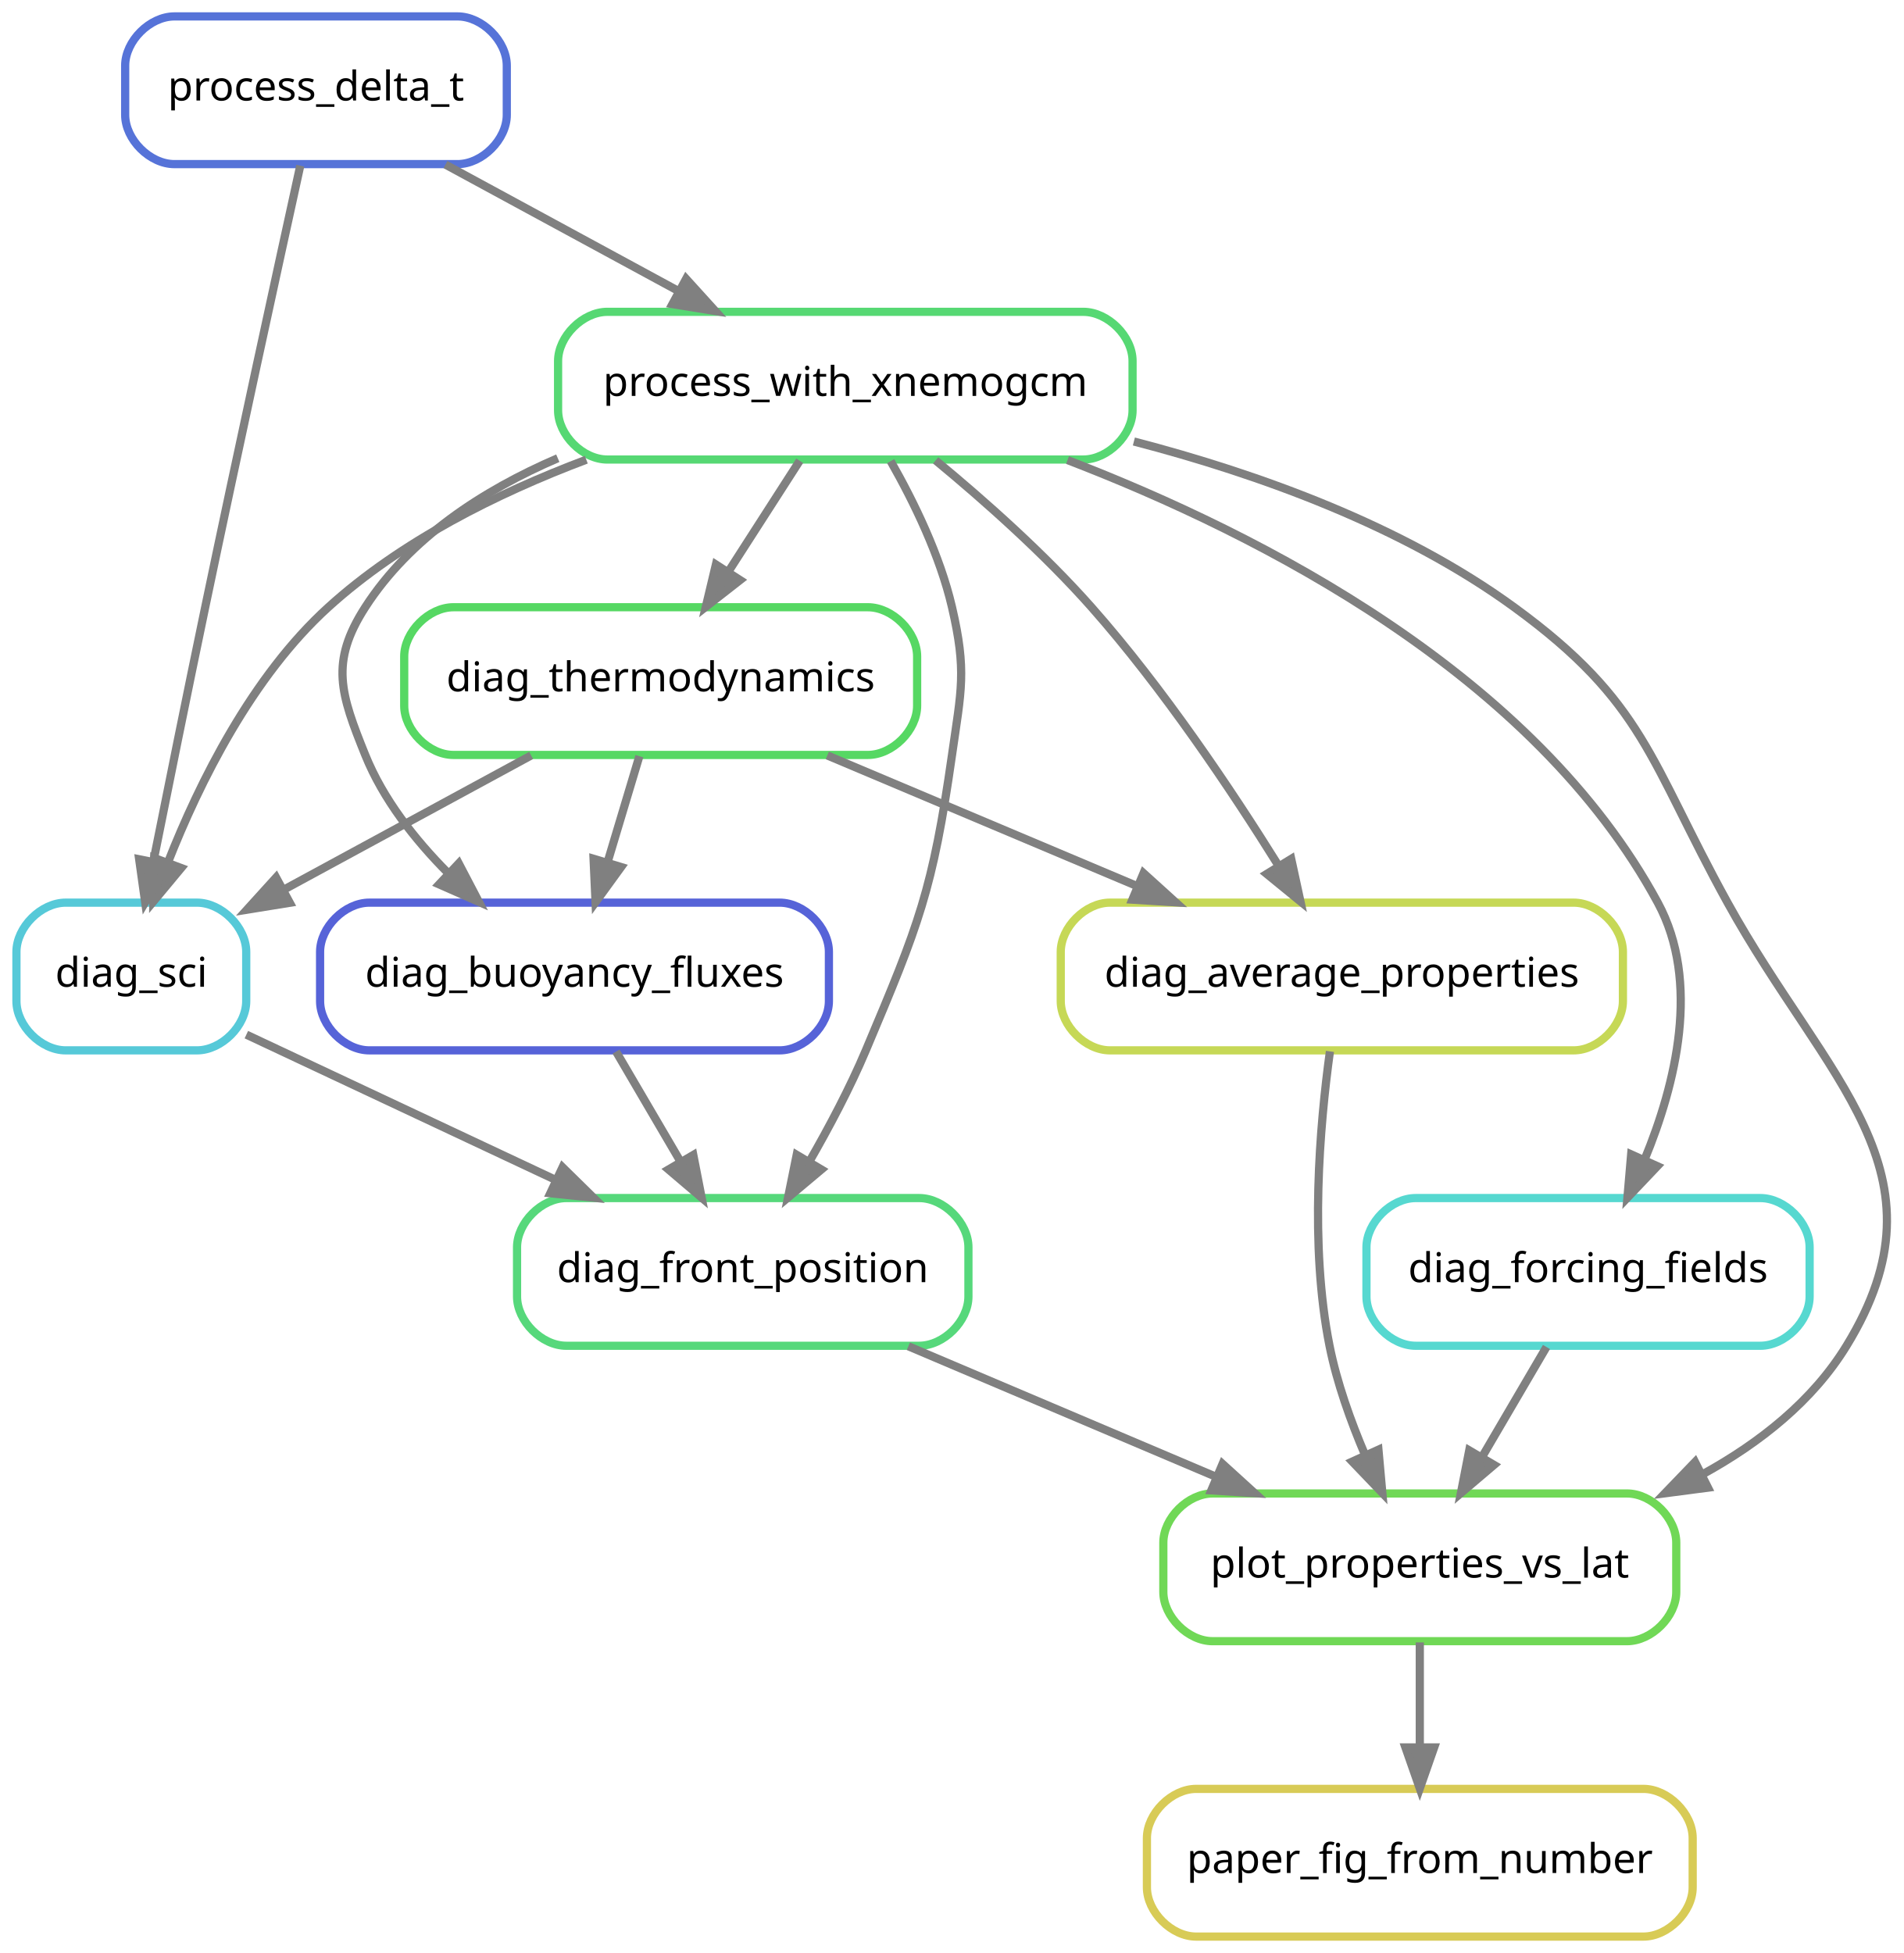
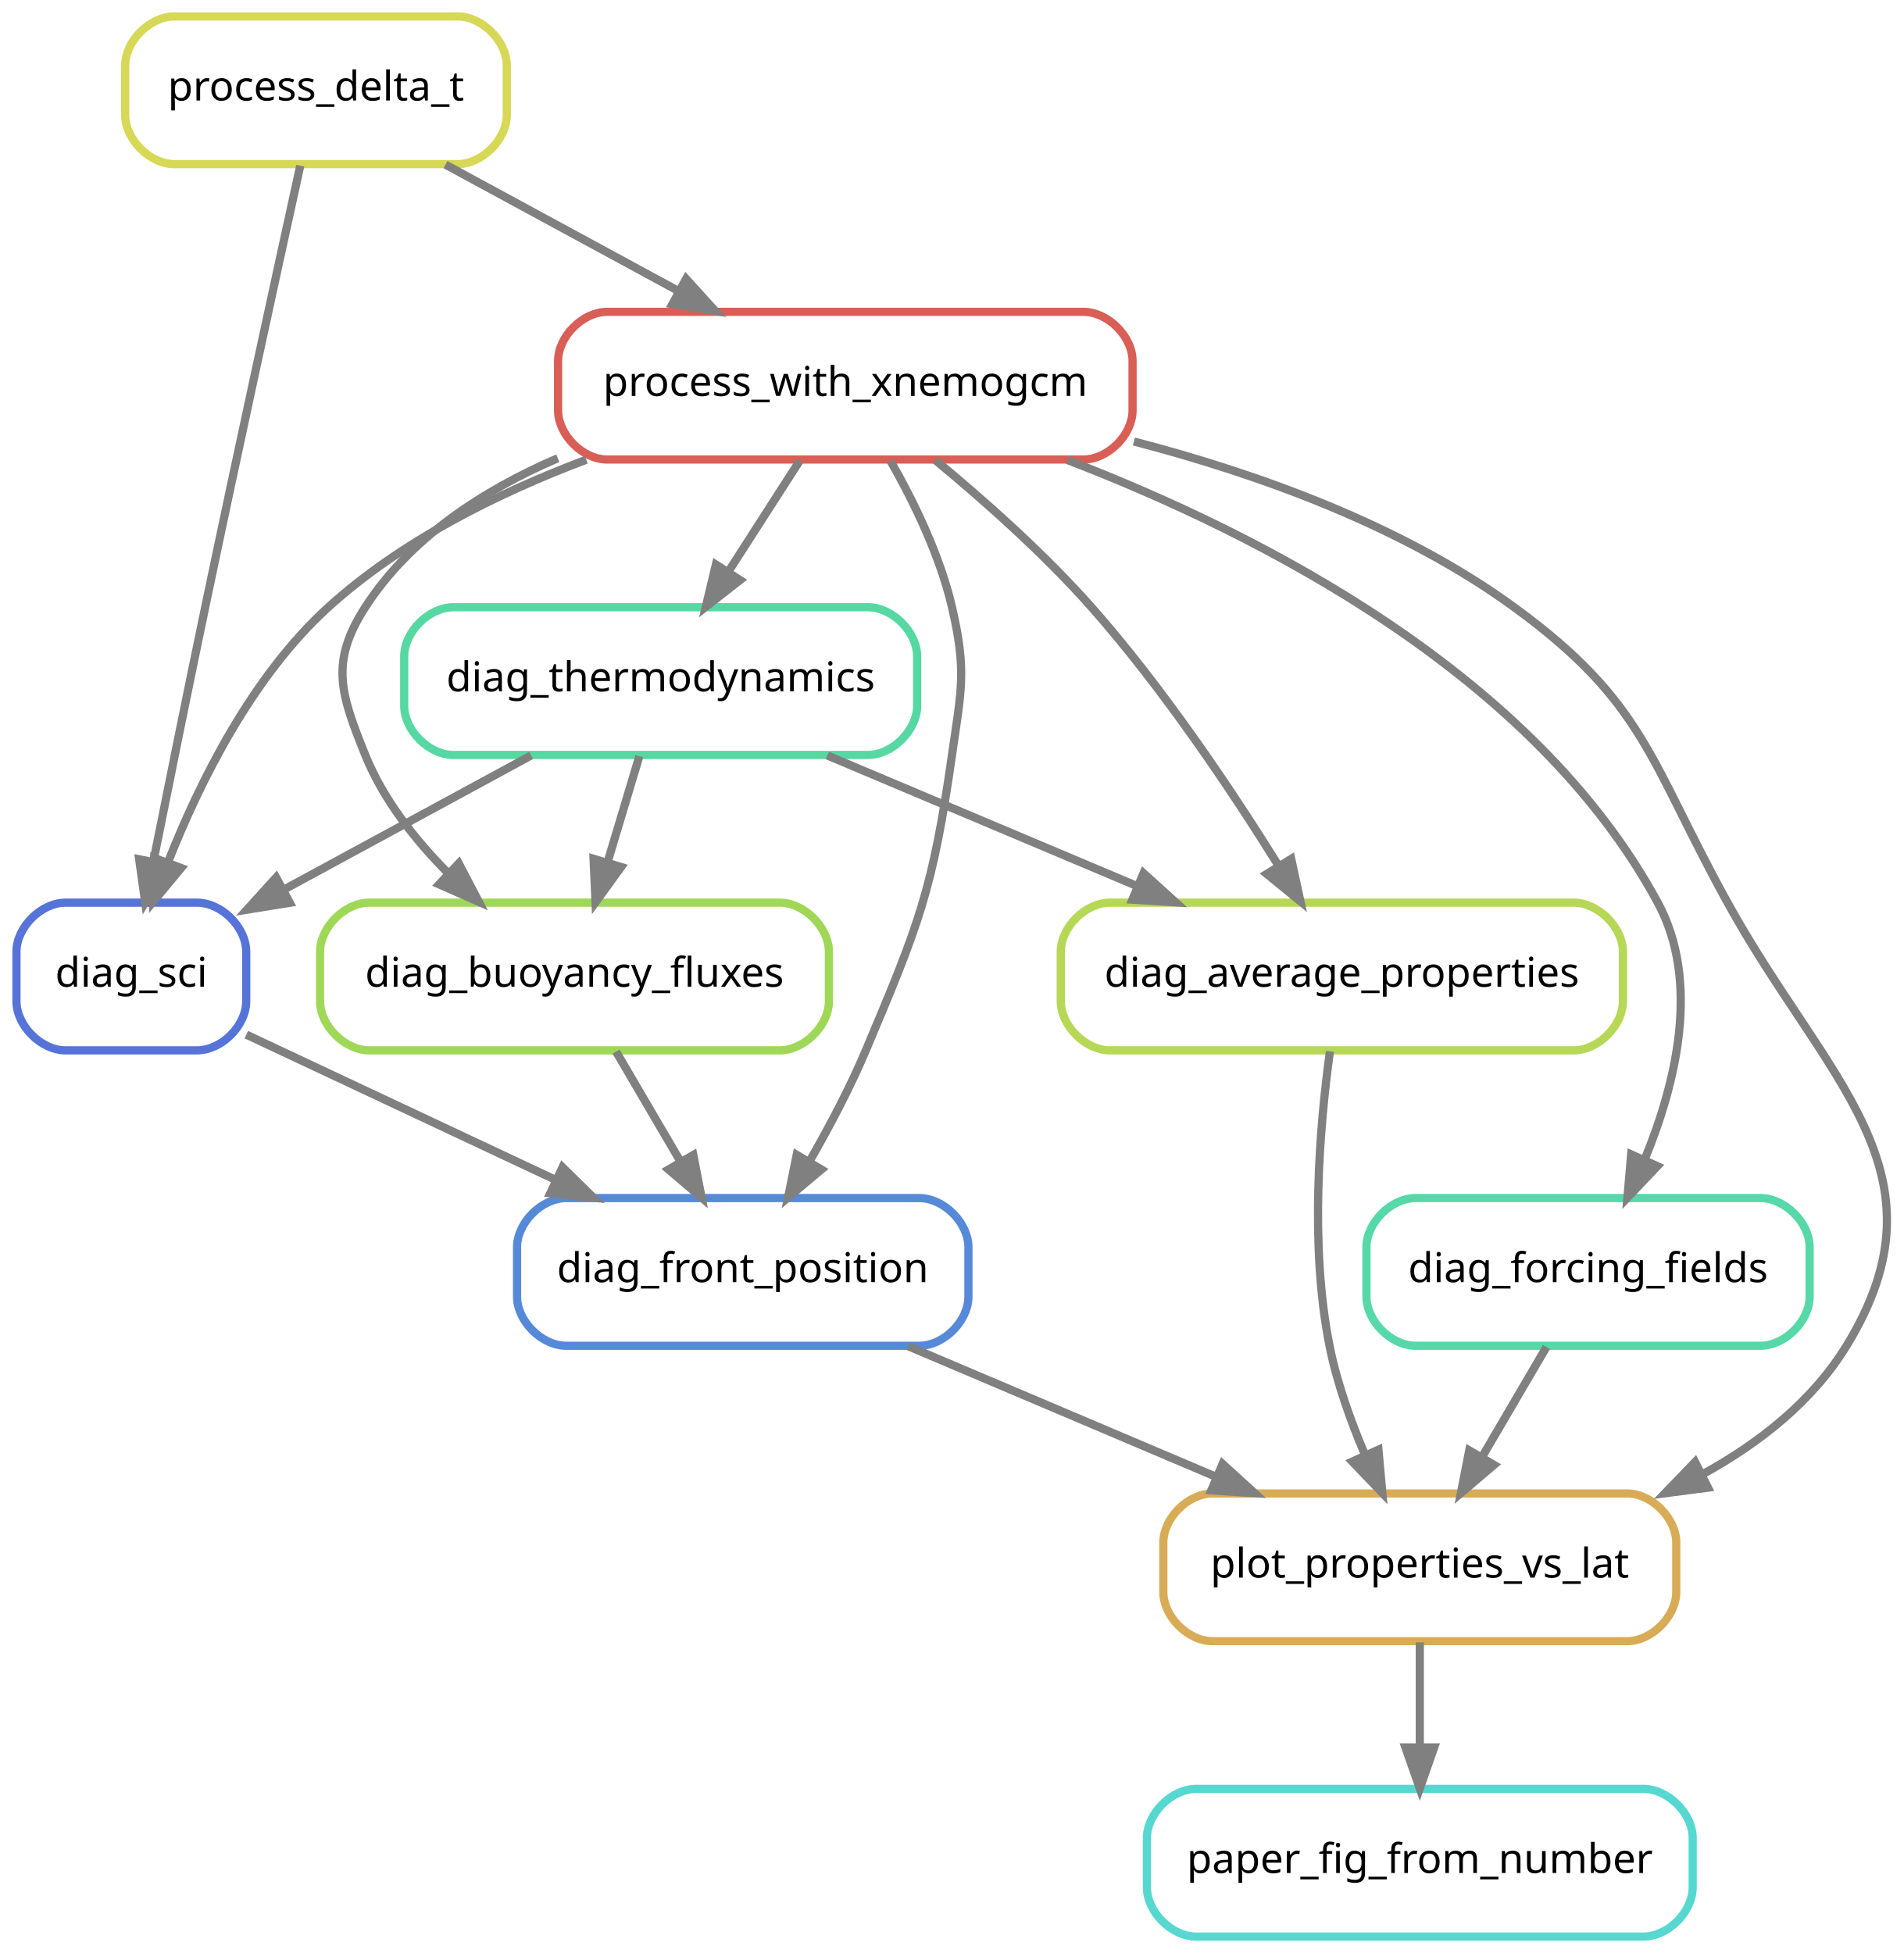
<svg xmlns="http://www.w3.org/2000/svg" width="464pt" height="476pt" viewBox="0.00 0.00 463.99 476.00">
  <g id="graph0" class="graph" transform="scale(1 1) rotate(0) translate(4 472)">
    <polygon fill="white" stroke="transparent" points="-4,4 -4,-472 459.99,-472 459.99,4 -4,4" />
    <g id="node1" class="node">
-       <path fill="none" stroke="#d8cb56" stroke-width="2" d="M396.5,-36C396.5,-36 287.5,-36 287.5,-36 281.5,-36 275.5,-30 275.5,-24 275.5,-24 275.5,-12 275.5,-12 275.5,-6 281.5,0 287.5,0 287.5,0 396.5,0 396.5,0 402.5,0 408.5,-6 408.5,-12 408.5,-12 408.5,-24 408.5,-24 408.5,-30 402.5,-36 396.5,-36" />
+       <path fill="none" stroke="#56d8d0" stroke-width="2" d="M396.5,-36C396.5,-36 287.5,-36 287.5,-36 281.5,-36 275.5,-30 275.5,-24 275.5,-24 275.5,-12 275.5,-12 275.5,-6 281.5,0 287.5,0 287.5,0 396.5,0 396.5,0 402.5,0 408.5,-6 408.5,-12 408.5,-12 408.5,-24 408.5,-24 408.5,-30 402.5,-36 396.5,-36" />
      <text text-anchor="middle" x="342" y="-15.5" font-family="sans" font-size="10.00">paper_fig_from_number</text>
    </g>
    <g id="node2" class="node">
-       <path fill="none" stroke="#70d856" stroke-width="2" d="M392.5,-108C392.5,-108 291.5,-108 291.5,-108 285.5,-108 279.5,-102 279.5,-96 279.5,-96 279.5,-84 279.5,-84 279.5,-78 285.5,-72 291.5,-72 291.5,-72 392.5,-72 392.5,-72 398.5,-72 404.5,-78 404.5,-84 404.5,-84 404.5,-96 404.5,-96 404.5,-102 398.5,-108 392.5,-108" />
+       <path fill="none" stroke="#d8ac56" stroke-width="2" d="M392.5,-108C392.5,-108 291.5,-108 291.5,-108 285.5,-108 279.5,-102 279.5,-96 279.5,-96 279.5,-84 279.5,-84 279.5,-78 285.5,-72 291.5,-72 291.5,-72 392.5,-72 392.5,-72 398.5,-72 404.5,-78 404.5,-84 404.5,-84 404.5,-96 404.5,-96 404.5,-102 398.5,-108 392.5,-108" />
      <text text-anchor="middle" x="342" y="-87.5" font-family="sans" font-size="10.00">plot_properties_vs_lat</text>
    </g>
    <g id="edge1" class="edge">
      <path fill="none" stroke="grey" stroke-width="2" d="M342,-71.7C342,-63.98 342,-54.71 342,-46.11" />
      <polygon fill="grey" stroke="grey" stroke-width="2" points="345.5,-46.1 342,-36.1 338.5,-46.1 345.5,-46.1" />
    </g>
    <g id="node3" class="node">
-       <path fill="none" stroke="#56d873" stroke-width="2" d="M260,-396C260,-396 144,-396 144,-396 138,-396 132,-390 132,-384 132,-384 132,-372 132,-372 132,-366 138,-360 144,-360 144,-360 260,-360 260,-360 266,-360 272,-366 272,-372 272,-372 272,-384 272,-384 272,-390 266,-396 260,-396" />
+       <path fill="none" stroke="#d85e56" stroke-width="2" d="M260,-396C260,-396 144,-396 144,-396 138,-396 132,-390 132,-384 132,-384 132,-372 132,-372 132,-366 138,-360 144,-360 144,-360 260,-360 260,-360 266,-360 272,-366 272,-372 272,-372 272,-384 272,-384 272,-390 266,-396 260,-396" />
      <text text-anchor="middle" x="202" y="-375.5" font-family="sans" font-size="10.00">process_with_xnemogcm</text>
    </g>
    <g id="edge4" class="edge">
      <path fill="none" stroke="grey" stroke-width="2" d="M272.32,-364.4C302.88,-356.45 337.83,-343.81 365,-324 396.9,-300.75 397.93,-286.56 417,-252 441.01,-208.48 471.97,-186.38 446,-144 437.75,-130.53 424.88,-120.36 410.98,-112.71" />
      <polygon fill="grey" stroke="grey" stroke-width="2" points="412.23,-109.42 401.73,-108.04 409.08,-115.67 412.23,-109.42" />
    </g>
    <g id="node5" class="node">
-       <path fill="none" stroke="#56d87b" stroke-width="2" d="M220,-180C220,-180 134,-180 134,-180 128,-180 122,-174 122,-168 122,-168 122,-156 122,-156 122,-150 128,-144 134,-144 134,-144 220,-144 220,-144 226,-144 232,-150 232,-156 232,-156 232,-168 232,-168 232,-174 226,-180 220,-180" />
+       <path fill="none" stroke="#568ad8" stroke-width="2" d="M220,-180C220,-180 134,-180 134,-180 128,-180 122,-174 122,-168 122,-168 122,-156 122,-156 122,-150 128,-144 134,-144 134,-144 220,-144 220,-144 226,-144 232,-150 232,-156 232,-156 232,-168 232,-168 232,-174 226,-180 220,-180" />
      <text text-anchor="middle" x="177" y="-159.5" font-family="sans" font-size="10.00">diag_front_position</text>
    </g>
    <g id="edge9" class="edge">
      <path fill="none" stroke="grey" stroke-width="2" d="M213.05,-359.61C218.74,-349.62 225.08,-336.58 228,-324 231.62,-308.41 230.26,-303.84 228,-288 223.29,-255 219.96,-246.71 207,-216 203.13,-206.84 198.06,-197.27 193.19,-188.81" />
      <polygon fill="grey" stroke="grey" stroke-width="2" points="196.17,-186.96 188.05,-180.15 190.15,-190.53 196.17,-186.96" />
    </g>
    <g id="node6" class="node">
-       <path fill="none" stroke="#56c9d8" stroke-width="2" d="M44,-252C44,-252 12,-252 12,-252 6,-252 0,-246 0,-240 0,-240 0,-228 0,-228 0,-222 6,-216 12,-216 12,-216 44,-216 44,-216 50,-216 56,-222 56,-228 56,-228 56,-240 56,-240 56,-246 50,-252 44,-252" />
+       <path fill="none" stroke="#5673d8" stroke-width="2" d="M44,-252C44,-252 12,-252 12,-252 6,-252 0,-246 0,-240 0,-240 0,-228 0,-228 0,-222 6,-216 12,-216 12,-216 44,-216 44,-216 50,-216 56,-222 56,-228 56,-228 56,-240 56,-240 56,-246 50,-252 44,-252" />
      <text text-anchor="middle" x="28" y="-231.5" font-family="sans" font-size="10.00">diag_sci</text>
    </g>
-     <g id="edge12" class="edge">
+     <g id="edge10" class="edge">
      <path fill="none" stroke="grey" stroke-width="2" d="M138.88,-359.96C117.1,-351.76 93.75,-340.11 76,-324 57.41,-307.12 44.6,-281.31 36.93,-261.82" />
      <polygon fill="grey" stroke="grey" stroke-width="2" points="40.15,-260.44 33.38,-252.29 33.59,-262.88 40.15,-260.44" />
    </g>
    <g id="node7" class="node">
-       <path fill="none" stroke="#56d863" stroke-width="2" d="M207.5,-324C207.5,-324 106.5,-324 106.5,-324 100.5,-324 94.5,-318 94.5,-312 94.5,-312 94.5,-300 94.5,-300 94.5,-294 100.5,-288 106.5,-288 106.5,-288 207.5,-288 207.5,-288 213.5,-288 219.5,-294 219.5,-300 219.5,-300 219.5,-312 219.5,-312 219.5,-318 213.5,-324 207.5,-324" />
+       <path fill="none" stroke="#56d8a2" stroke-width="2" d="M207.5,-324C207.5,-324 106.5,-324 106.5,-324 100.5,-324 94.5,-318 94.5,-312 94.5,-312 94.5,-300 94.5,-300 94.5,-294 100.5,-288 106.5,-288 106.5,-288 207.5,-288 207.5,-288 213.5,-288 219.5,-294 219.5,-300 219.5,-300 219.5,-312 219.5,-312 219.5,-318 213.5,-324 207.5,-324" />
      <text text-anchor="middle" x="157" y="-303.5" font-family="sans" font-size="10.00">diag_thermodynamics</text>
    </g>
    <g id="edge13" class="edge">
      <path fill="none" stroke="grey" stroke-width="2" d="M190.88,-359.7C185.64,-351.56 179.3,-341.69 173.52,-332.7" />
      <polygon fill="grey" stroke="grey" stroke-width="2" points="176.35,-330.62 168,-324.1 170.46,-334.41 176.35,-330.62" />
    </g>
    <g id="node8" class="node">
-       <path fill="none" stroke="#5663d8" stroke-width="2" d="M186,-252C186,-252 86,-252 86,-252 80,-252 74,-246 74,-240 74,-240 74,-228 74,-228 74,-222 80,-216 86,-216 86,-216 186,-216 186,-216 192,-216 198,-222 198,-228 198,-228 198,-240 198,-240 198,-246 192,-252 186,-252" />
+       <path fill="none" stroke="#9fd856" stroke-width="2" d="M186,-252C186,-252 86,-252 86,-252 80,-252 74,-246 74,-240 74,-240 74,-228 74,-228 74,-222 80,-216 86,-216 86,-216 186,-216 186,-216 192,-216 198,-222 198,-228 198,-228 198,-240 198,-240 198,-246 192,-252 186,-252" />
      <text text-anchor="middle" x="136" y="-231.5" font-family="sans" font-size="10.00">diag_buoyancy_fluxes</text>
    </g>
-     <g id="edge15" class="edge">
+     <g id="edge14" class="edge">
      <path fill="none" stroke="grey" stroke-width="2" d="M131.93,-360.32C113.57,-352.42 95.88,-340.87 85,-324 76.33,-310.55 79.02,-302.84 85,-288 89.35,-277.21 97.06,-267.39 105.19,-259.21" />
      <polygon fill="grey" stroke="grey" stroke-width="2" points="107.79,-261.57 112.7,-252.18 103,-256.46 107.79,-261.57" />
    </g>
    <g id="node9" class="node">
-       <path fill="none" stroke="#c6d856" stroke-width="2" d="M379.5,-252C379.5,-252 266.5,-252 266.5,-252 260.5,-252 254.5,-246 254.5,-240 254.5,-240 254.5,-228 254.5,-228 254.5,-222 260.5,-216 266.5,-216 266.5,-216 379.5,-216 379.5,-216 385.5,-216 391.5,-222 391.5,-228 391.5,-228 391.5,-240 391.5,-240 391.5,-246 385.5,-252 379.5,-252" />
+       <path fill="none" stroke="#b6d856" stroke-width="2" d="M379.5,-252C379.5,-252 266.5,-252 266.5,-252 260.5,-252 254.5,-246 254.5,-240 254.5,-240 254.5,-228 254.5,-228 254.5,-222 260.5,-216 266.5,-216 266.5,-216 379.5,-216 379.5,-216 385.5,-216 391.5,-222 391.5,-228 391.5,-228 391.5,-240 391.5,-240 391.5,-246 385.5,-252 379.5,-252" />
      <text text-anchor="middle" x="323" y="-231.5" font-family="sans" font-size="10.00">diag_average_properties</text>
    </g>
-     <g id="edge17" class="edge">
+     <g id="edge16" class="edge">
      <path fill="none" stroke="grey" stroke-width="2" d="M224.01,-359.79C235.92,-349.96 250.49,-337.01 262,-324 279.41,-304.31 296.06,-279.47 307.55,-261.04" />
      <polygon fill="grey" stroke="grey" stroke-width="2" points="310.66,-262.66 312.91,-252.3 304.7,-259 310.66,-262.66" />
    </g>
    <g id="node10" class="node">
-       <path fill="none" stroke="#56d8d0" stroke-width="2" d="M425,-180C425,-180 341,-180 341,-180 335,-180 329,-174 329,-168 329,-168 329,-156 329,-156 329,-150 335,-144 341,-144 341,-144 425,-144 425,-144 431,-144 437,-150 437,-156 437,-156 437,-168 437,-168 437,-174 431,-180 425,-180" />
+       <path fill="none" stroke="#56d8a9" stroke-width="2" d="M425,-180C425,-180 341,-180 341,-180 335,-180 329,-174 329,-168 329,-168 329,-156 329,-156 329,-150 335,-144 341,-144 341,-144 425,-144 425,-144 431,-144 437,-150 437,-156 437,-156 437,-168 437,-168 437,-174 431,-180 425,-180" />
      <text text-anchor="middle" x="383" y="-159.5" font-family="sans" font-size="10.00">diag_forcing_fields</text>
    </g>
    <g id="edge18" class="edge">
      <path fill="none" stroke="grey" stroke-width="2" d="M256.15,-359.87C303.77,-341.56 370.03,-307.43 400,-252 410.46,-232.65 404.42,-207.87 396.78,-189.38" />
      <polygon fill="grey" stroke="grey" stroke-width="2" points="399.89,-187.77 392.6,-180.09 393.51,-190.64 399.89,-187.77" />
    </g>
    <g id="node4" class="node">
-       <path fill="none" stroke="#5673d8" stroke-width="2" d="M107.5,-468C107.5,-468 38.5,-468 38.5,-468 32.5,-468 26.5,-462 26.5,-456 26.5,-456 26.5,-444 26.5,-444 26.5,-438 32.5,-432 38.5,-432 38.5,-432 107.5,-432 107.5,-432 113.5,-432 119.5,-438 119.5,-444 119.5,-444 119.5,-456 119.5,-456 119.5,-462 113.5,-468 107.5,-468" />
+       <path fill="none" stroke="#d6d856" stroke-width="2" d="M107.5,-468C107.5,-468 38.5,-468 38.5,-468 32.5,-468 26.5,-462 26.5,-456 26.5,-456 26.5,-444 26.5,-444 26.5,-438 32.5,-432 38.5,-432 38.5,-432 107.5,-432 107.5,-432 113.5,-432 119.5,-438 119.5,-444 119.5,-444 119.5,-456 119.5,-456 119.5,-462 113.5,-468 107.5,-468" />
      <text text-anchor="middle" x="73" y="-447.5" font-family="sans" font-size="10.00">process_delta_t</text>
    </g>
    <g id="edge6" class="edge">
      <path fill="none" stroke="grey" stroke-width="2" d="M104.56,-431.88C121.66,-422.6 142.98,-411.03 161.32,-401.08" />
      <polygon fill="grey" stroke="grey" stroke-width="2" points="163.2,-404.04 170.32,-396.19 159.86,-397.88 163.2,-404.04" />
    </g>
-     <g id="edge10" class="edge">
+     <g id="edge11" class="edge">
      <path fill="none" stroke="grey" stroke-width="2" d="M69.17,-431.62C63.87,-407.5 54.04,-362.47 46,-324 41.67,-303.3 36.94,-279.85 33.41,-262.22" />
      <polygon fill="grey" stroke="grey" stroke-width="2" points="36.77,-261.2 31.38,-252.08 29.91,-262.57 36.77,-261.2" />
    </g>
    <g id="edge3" class="edge">
      <path fill="none" stroke="grey" stroke-width="2" d="M217.36,-143.88C240.02,-134.26 268.47,-122.19 292.47,-112.01" />
      <polygon fill="grey" stroke="grey" stroke-width="2" points="293.93,-115.2 301.77,-108.07 291.19,-108.75 293.93,-115.2" />
    </g>
    <g id="edge8" class="edge">
      <path fill="none" stroke="grey" stroke-width="2" d="M56.03,-219.83C77.25,-209.86 106.87,-195.95 131.48,-184.39" />
      <polygon fill="grey" stroke="grey" stroke-width="2" points="133.08,-187.5 140.64,-180.08 130.1,-181.17 133.08,-187.5" />
    </g>
-     <g id="edge11" class="edge">
+     <g id="edge12" class="edge">
      <path fill="none" stroke="grey" stroke-width="2" d="M125.44,-287.88C107.24,-278 84.25,-265.52 65.17,-255.17" />
      <polygon fill="grey" stroke="grey" stroke-width="2" points="66.62,-251.97 56.16,-250.28 63.28,-258.13 66.62,-251.97" />
    </g>
-     <g id="edge14" class="edge">
+     <g id="edge15" class="edge">
      <path fill="none" stroke="grey" stroke-width="2" d="M151.81,-287.7C149.47,-279.9 146.65,-270.51 144.05,-261.83" />
      <polygon fill="grey" stroke="grey" stroke-width="2" points="147.36,-260.68 141.13,-252.1 140.65,-262.69 147.36,-260.68" />
    </g>
-     <g id="edge16" class="edge">
+     <g id="edge17" class="edge">
      <path fill="none" stroke="grey" stroke-width="2" d="M197.61,-287.88C220.4,-278.26 249.03,-266.19 273.17,-256.01" />
      <polygon fill="grey" stroke="grey" stroke-width="2" points="274.67,-259.18 282.52,-252.07 271.95,-252.73 274.67,-259.18" />
    </g>
    <g id="edge7" class="edge">
      <path fill="none" stroke="grey" stroke-width="2" d="M146.13,-215.7C150.85,-207.64 156.56,-197.89 161.78,-188.98" />
      <polygon fill="grey" stroke="grey" stroke-width="2" points="164.95,-190.5 166.98,-180.1 158.91,-186.96 164.95,-190.5" />
    </g>
-     <g id="edge2" class="edge">
+     <g id="edge5" class="edge">
      <path fill="none" stroke="grey" stroke-width="2" d="M320.1,-215.75C317.61,-197.68 315.1,-168.56 320,-144 321.79,-135.01 325.14,-125.64 328.69,-117.32" />
      <polygon fill="grey" stroke="grey" stroke-width="2" points="331.92,-118.67 332.87,-108.12 325.54,-115.77 331.92,-118.67" />
    </g>
-     <g id="edge5" class="edge">
+     <g id="edge2" class="edge">
      <path fill="none" stroke="grey" stroke-width="2" d="M372.87,-143.7C368.15,-135.64 362.44,-125.89 357.22,-116.98" />
      <polygon fill="grey" stroke="grey" stroke-width="2" points="360.09,-114.96 352.02,-108.1 354.05,-118.5 360.09,-114.96" />
    </g>
  </g>
</svg>
